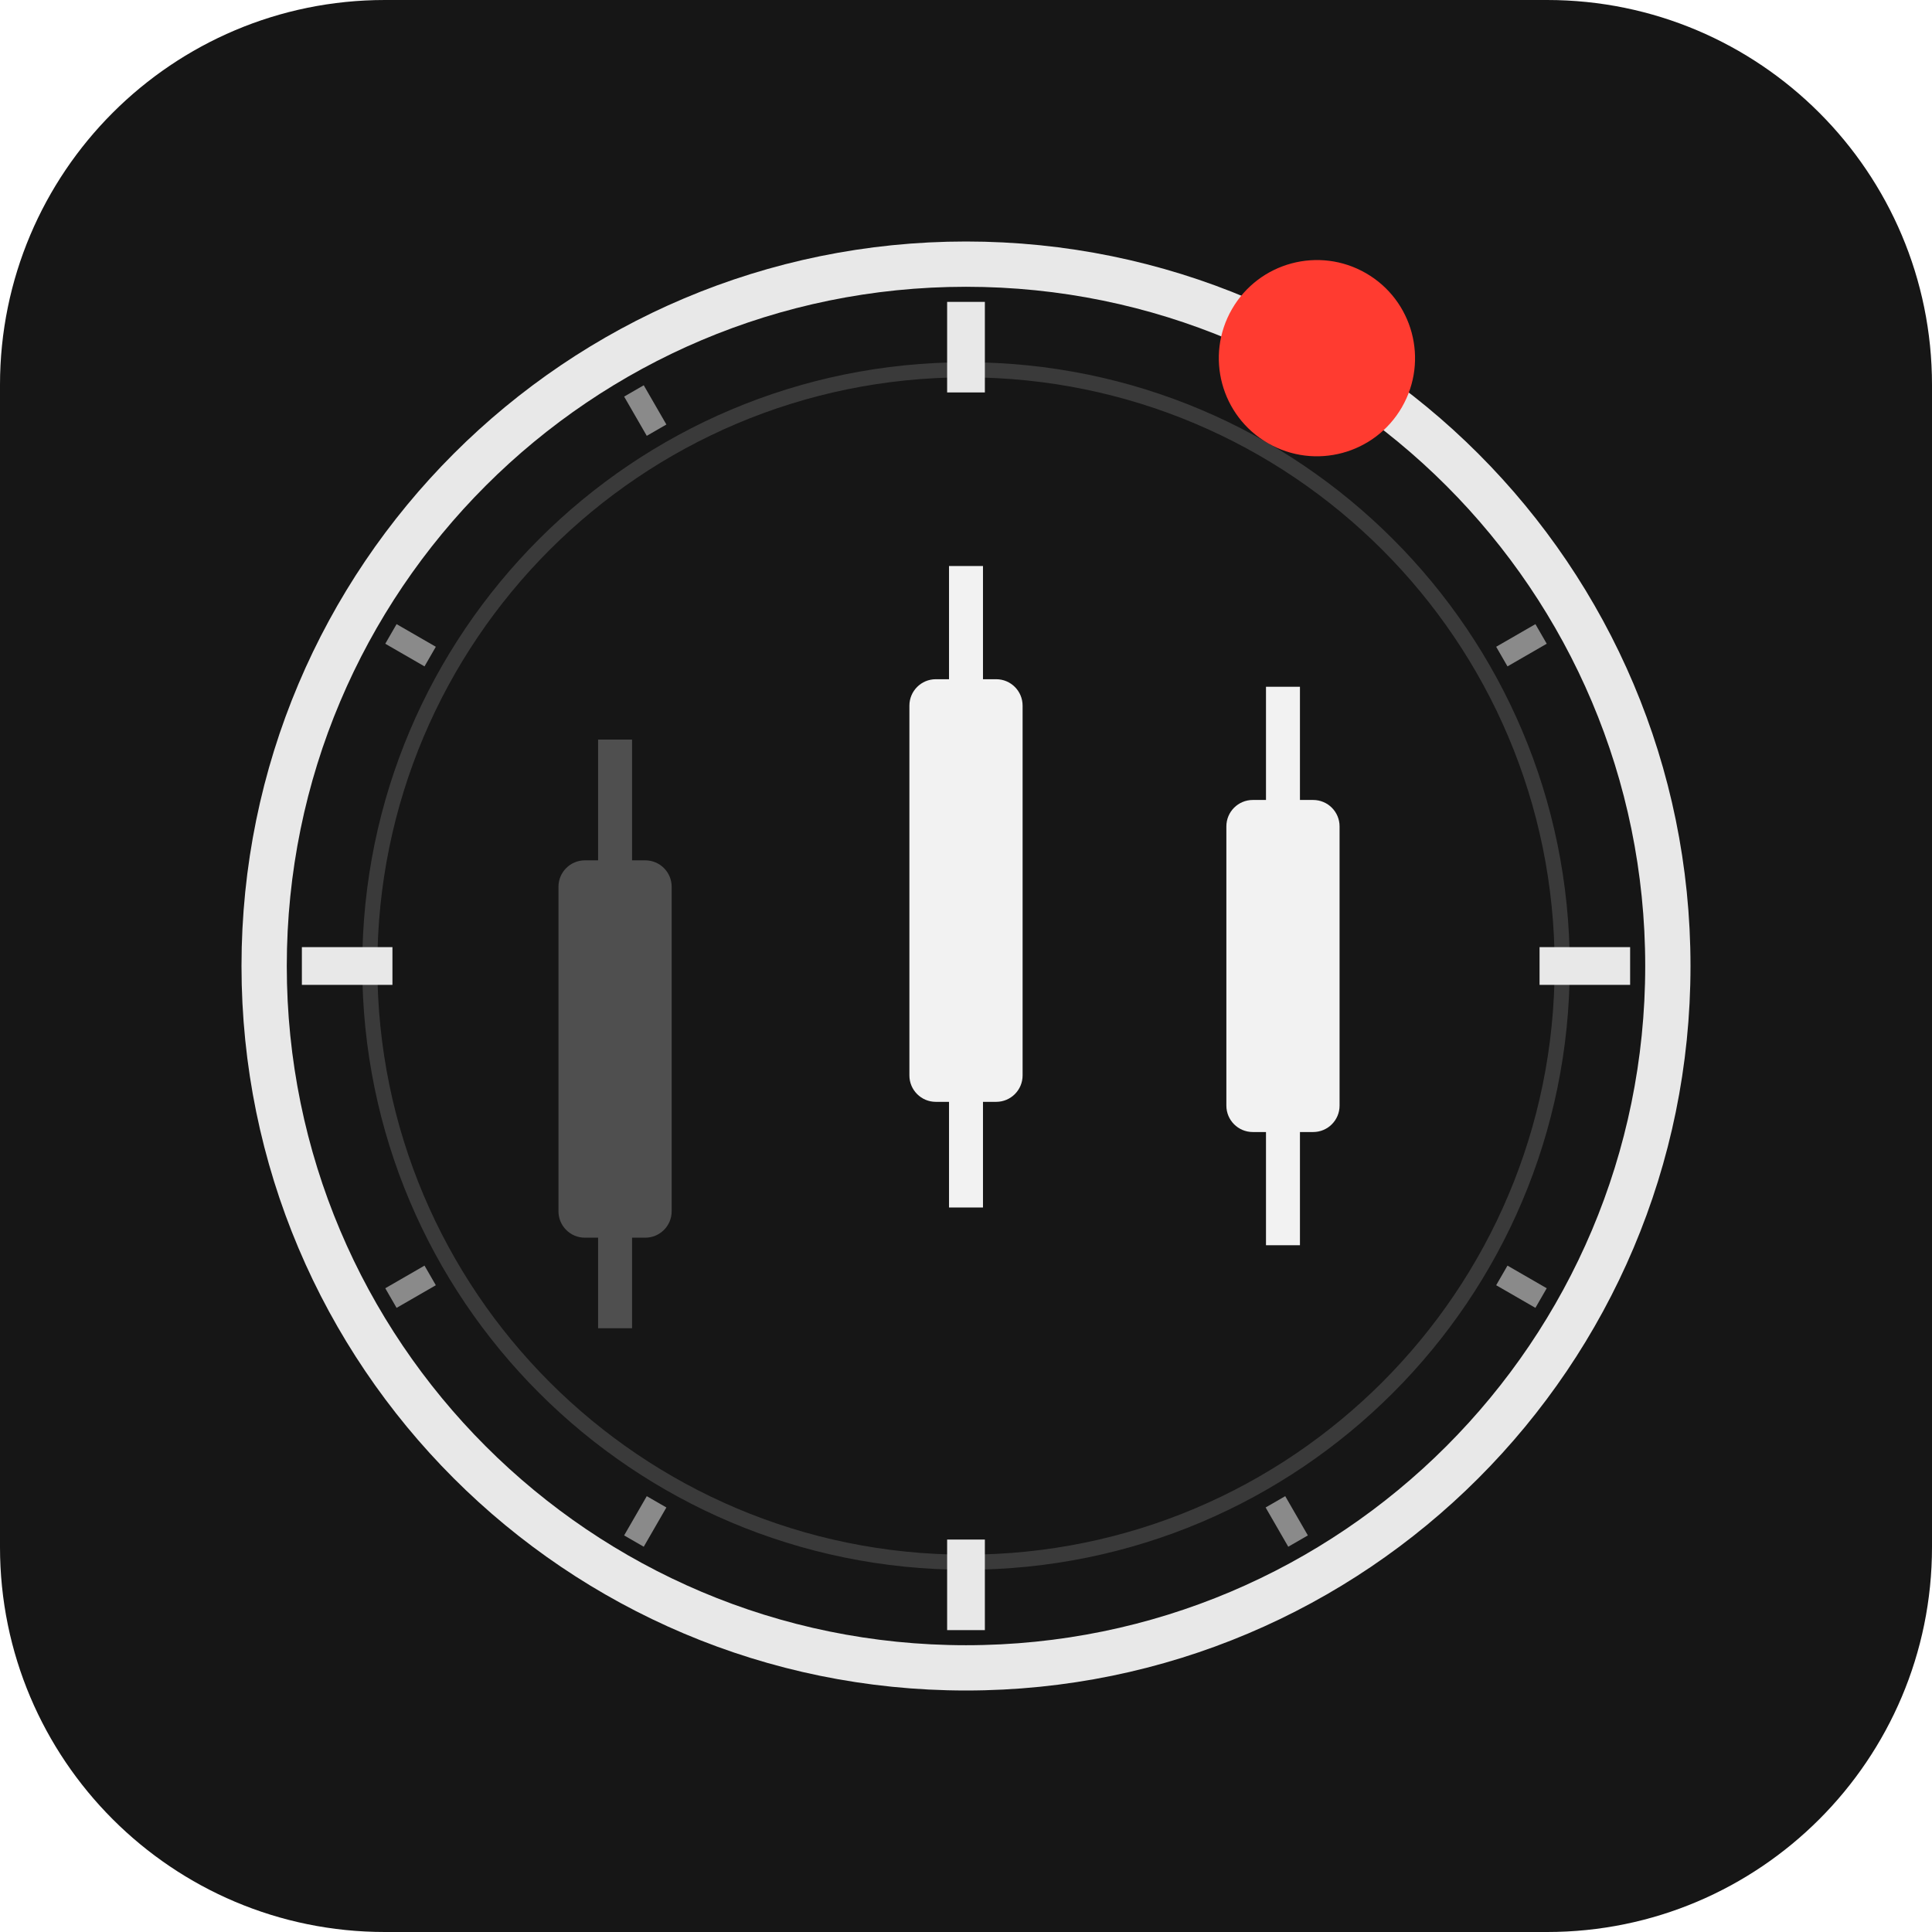
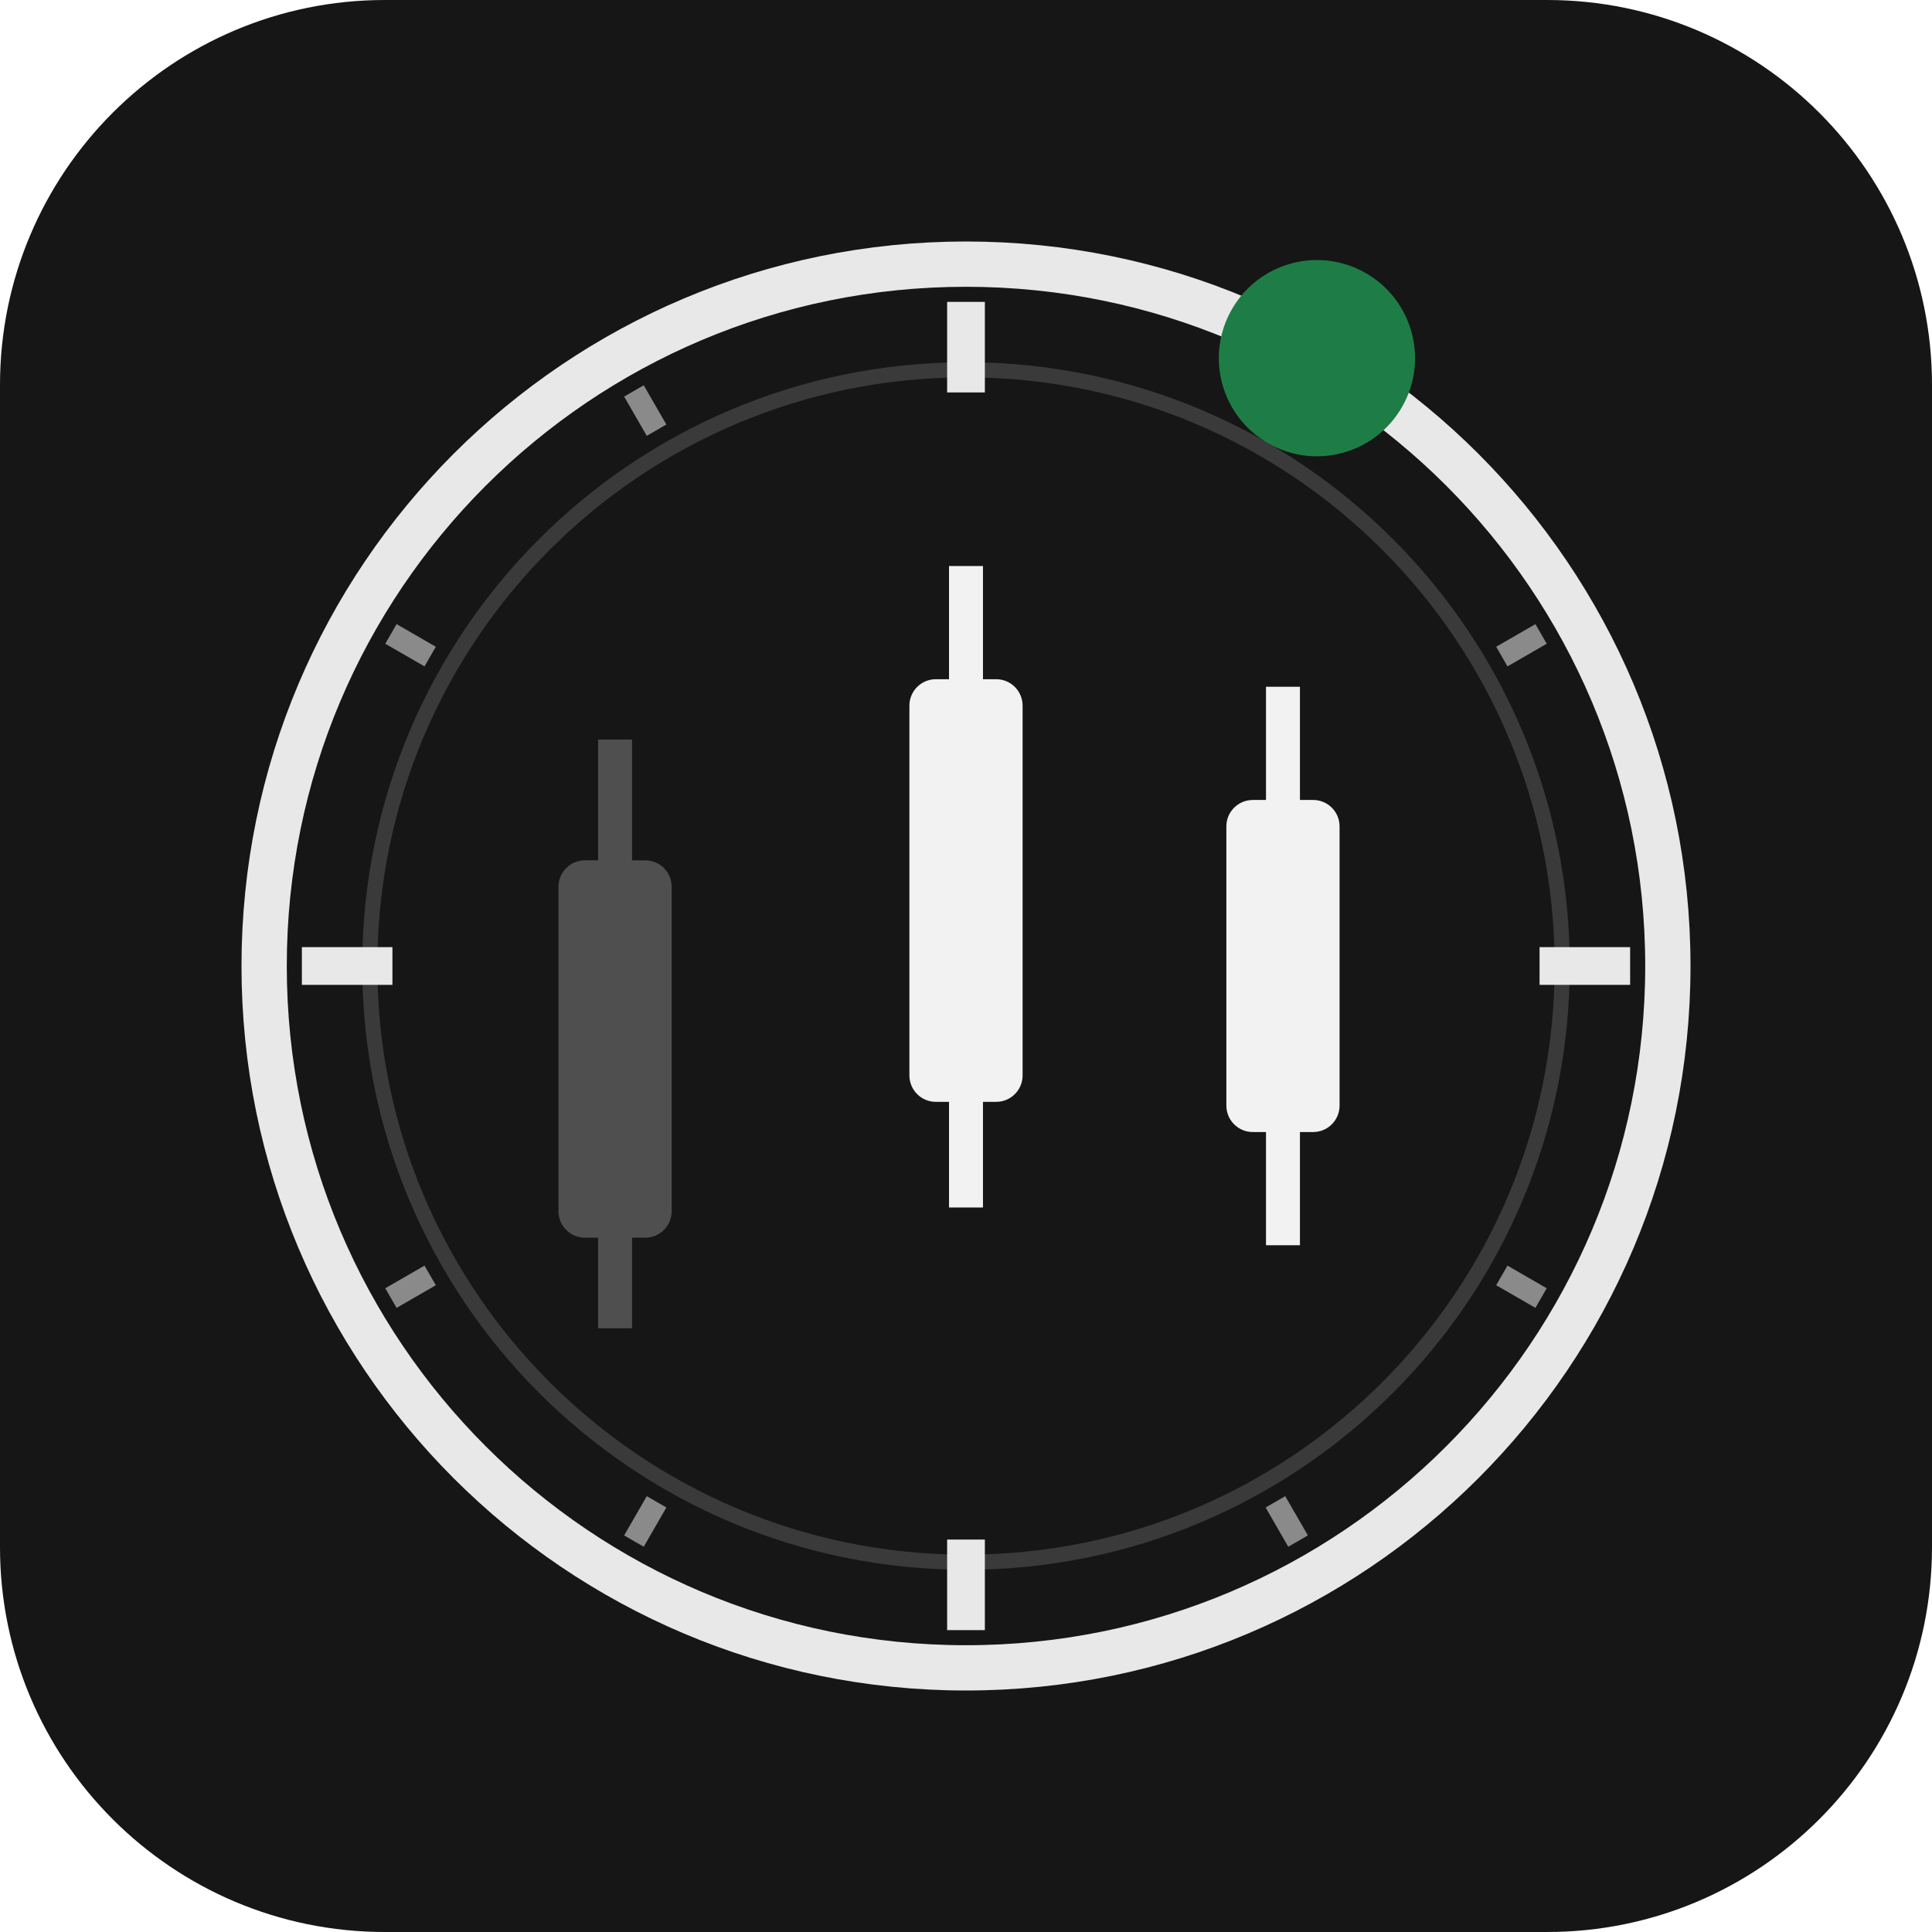
<svg xmlns="http://www.w3.org/2000/svg" viewBox="0 0 512 512" width="512" height="512">
  <rect x="0" y="0" width="512" height="512" rx="102" fill="#161616" />
  <circle cx="256" cy="256" r="186" fill="none" stroke="#e8e8e8" stroke-width="12" />
  <circle cx="256" cy="256" r="158" fill="none" stroke="#3a3a3a" stroke-width="4" />
  <g stroke="#e8e8e8" stroke-width="10">
    <line x1="256" y1="80" x2="256" y2="104" />
    <line x1="432" y1="256" x2="408" y2="256" />
    <line x1="256" y1="432" x2="256" y2="408" />
    <line x1="80" y1="256" x2="104" y2="256" />
  </g>
  <g stroke="#8a8a8a" stroke-width="6">
    <line x1="344" y1="103.6" x2="338" y2="114" />
    <line x1="408.4" y1="168" x2="398" y2="174" />
    <line x1="408.4" y1="344" x2="398" y2="338" />
    <line x1="344" y1="408.4" x2="338" y2="398" />
    <line x1="168" y1="408.4" x2="174" y2="398" />
    <line x1="103.6" y1="344" x2="114" y2="338" />
    <line x1="103.6" y1="168" x2="114" y2="174" />
    <line x1="168" y1="103.6" x2="174" y2="114" />
  </g>
  <line x1="163" y1="196" x2="163" y2="352" stroke="#4f4f4f" stroke-width="9" />
  <rect x="148" y="228" width="30" height="100" rx="7" fill="#4f4f4f" />
  <line x1="256" y1="150" x2="256" y2="320" stroke="#f2f2f2" stroke-width="9" />
  <rect x="241" y="180" width="30" height="112" rx="7" fill="#f2f2f2" />
  <line x1="340" y1="182" x2="340" y2="330" stroke="#f2f2f2" stroke-width="9" />
  <rect x="325" y="212" width="30" height="88" rx="7" fill="#f2f2f2" />
-   <circle cx="256" cy="70" r="26" fill="#ff3b30" transform="rotate(30 256 256)" />
+   <circle cx="256" cy="70" r="26" fill="#1e7d46" transform="rotate(30 256 256)" />
</svg>
